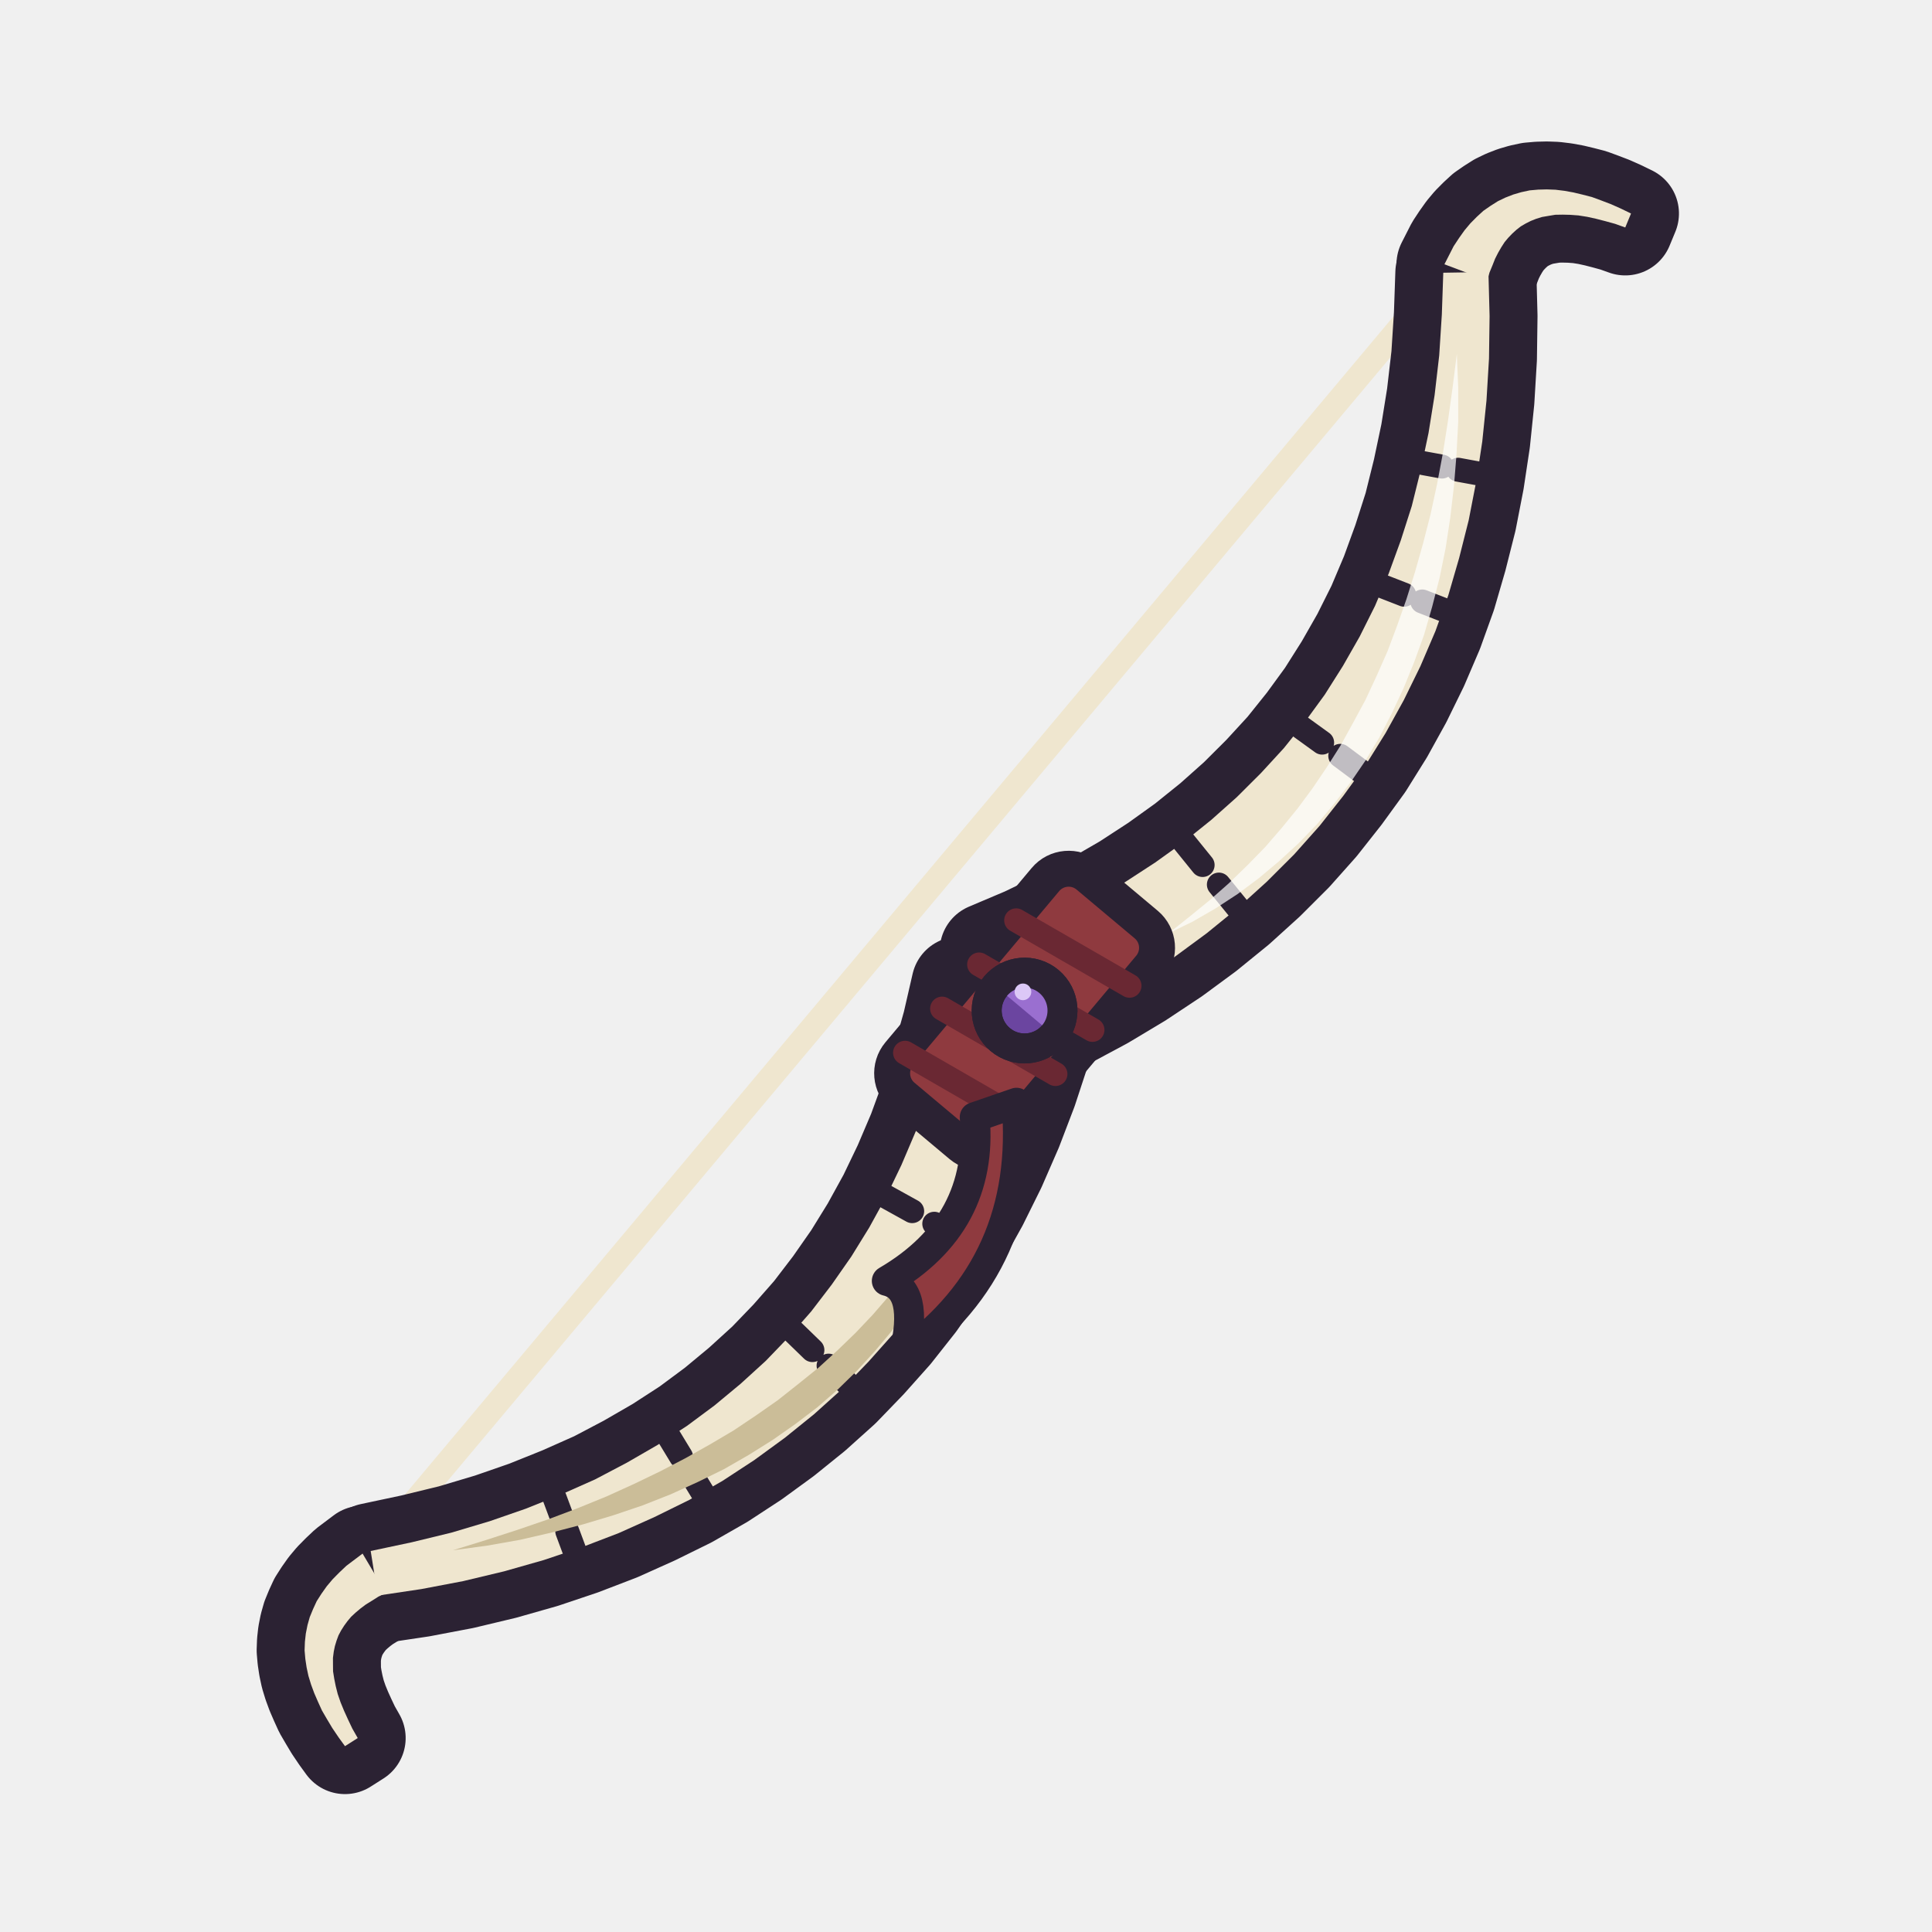
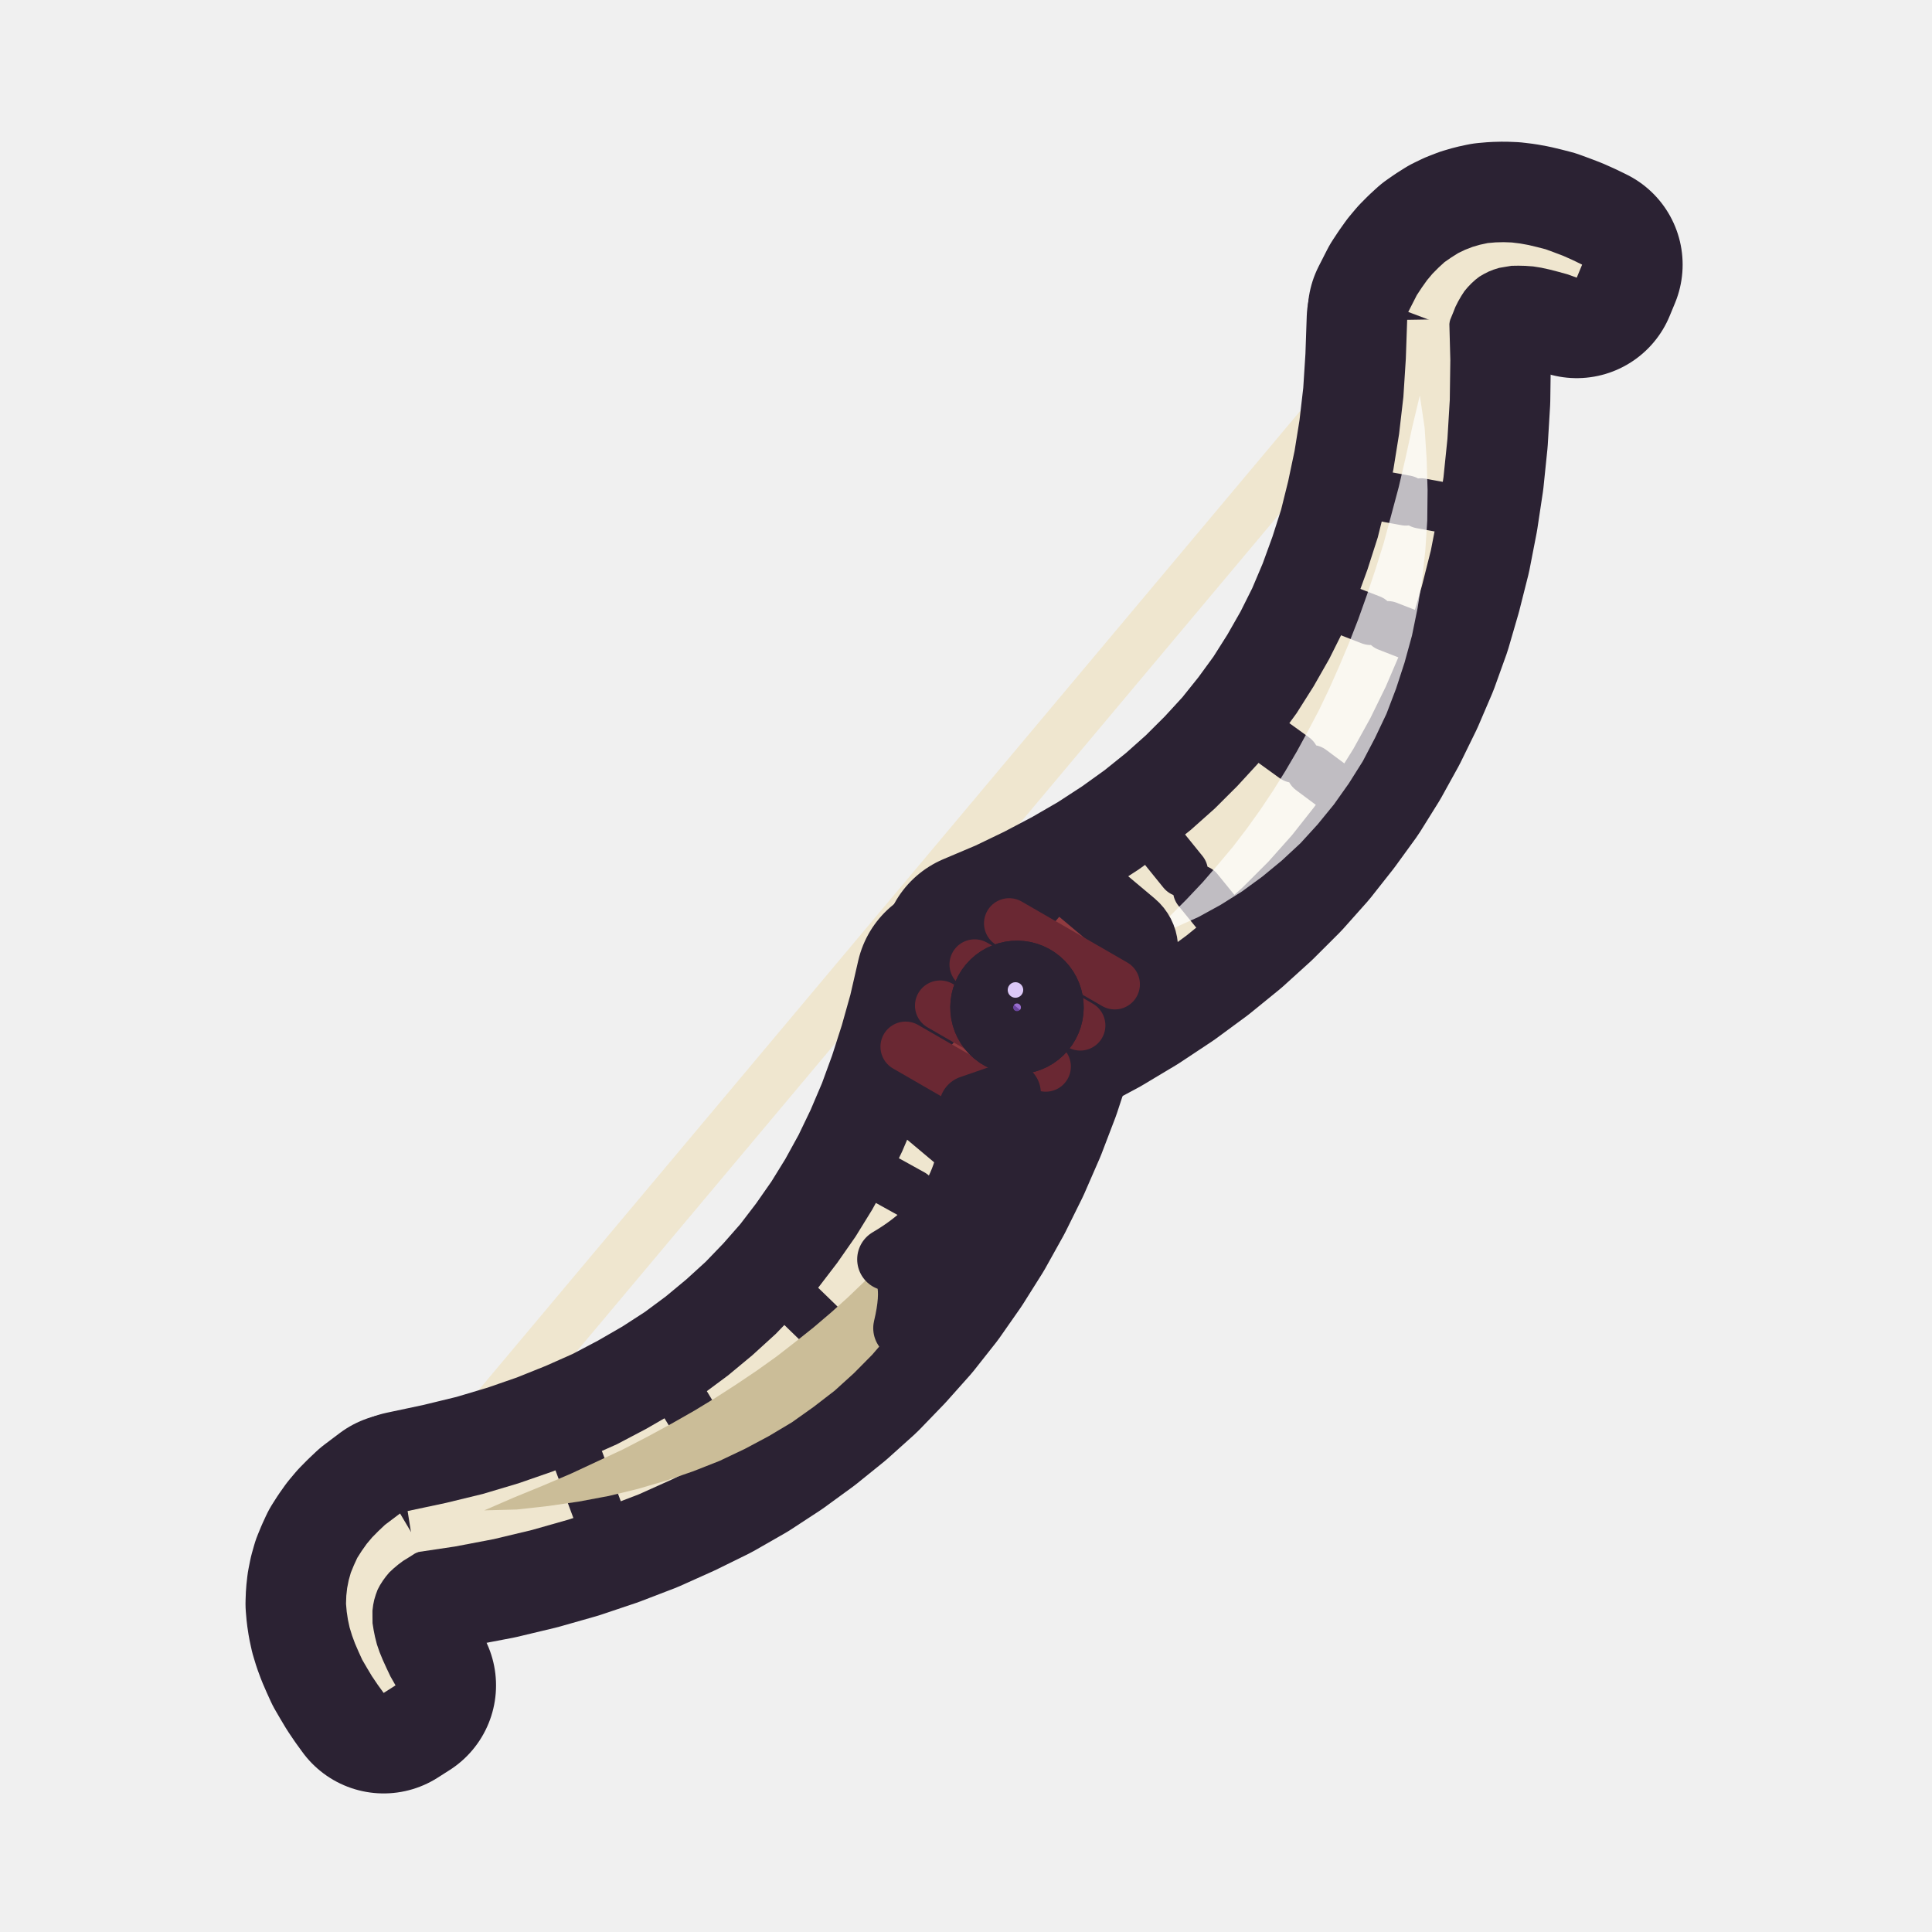
<svg xmlns="http://www.w3.org/2000/svg" width="192" height="192" viewBox="0 0 512 512">
  <defs />
  <g stroke="#2b2233" stroke-linejoin="round" stroke-linecap="round" stroke-width="8.00">
-     <g transform="translate(9.9 -168.9) scale(1.00457)">
+     <g transform="translate(25.7 -140.0) scale(0.93617)">
      <g transform="rotate(40 256 384)">
        <g transform="translate(256.0 420.0) rotate(0.0) scale(1 1)">
-           <path d="M-4 -230 L-4 230" fill="none" stroke="#efe6cf" stroke-width="6.32" />
-           <path d="M41.6 5.8 L46.3 -4.8 L50.5 -15.3 L54.1 -25.7 L57.2 -36.2 L59.7 -46.5 L61.7 -56.9 L63.1 -67.1 L64.0 -77.3 L64.3 -87.4 L64.0 -97.4 L63.3 -107.4 L61.9 -117.3 L60.0 -127.0 L57.6 -136.7 L54.7 -146.3 L51.2 -155.8 L47.1 -165.1 L42.6 -174.4 L37.5 -183.6 L32.0 -192.6 L25.9 -201.6 L19.3 -210.5 L12.2 -219.2 L4.5 -227.9 L-4.5 -220.1 L2.3 -211.4 L8.7 -202.7 L14.5 -193.9 L19.7 -185.2 L24.4 -176.4 L28.7 -167.6 L32.3 -158.8 L35.5 -150.0 L38.2 -141.2 L40.3 -132.4 L41.9 -123.6 L43.1 -114.7 L43.7 -105.9 L43.9 -97.0 L43.5 -88.1 L42.7 -79.1 L41.4 -70.2 L39.6 -61.1 L37.3 -52.1 L34.5 -42.9 L31.2 -33.8 L27.4 -24.5 L23.2 -15.2 L18.4 -5.8 Z" fill="#efe6cf" stroke-width="25.29" />
-           <path d="M18.4 5.8 L23.2 15.2 L27.4 24.5 L31.2 33.8 L34.5 42.9 L37.3 52.1 L39.6 61.1 L41.4 70.2 L42.7 79.1 L43.5 88.1 L43.9 97.0 L43.7 105.9 L43.1 114.7 L41.9 123.6 L40.3 132.4 L38.2 141.2 L35.5 150.0 L32.3 158.8 L28.7 167.6 L24.4 176.4 L19.7 185.2 L14.5 193.9 L8.7 202.7 L2.3 211.4 L-4.5 220.1 L4.5 227.9 L12.2 219.2 L19.3 210.5 L25.9 201.6 L32.0 192.6 L37.5 183.6 L42.6 174.4 L47.1 165.1 L51.2 155.8 L54.7 146.3 L57.6 136.7 L60.0 127.0 L61.9 117.3 L63.3 107.4 L64.0 97.4 L64.3 87.4 L64.0 77.3 L63.1 67.1 L61.7 56.9 L59.7 46.5 L57.2 36.2 L54.1 25.7 L50.5 15.3 L46.3 4.8 L41.6 -5.8 Z" fill="#efe6cf" stroke-width="25.29" />
-           <path d="M5.7 -226.0 L4.8 -228.0 L4.2 -229.9 L3.6 -231.7 L3.2 -233.4 L2.9 -235.1 L2.7 -236.7 L2.7 -238.2 L2.8 -239.7 L3.0 -241.2 L3.3 -242.6 L3.8 -244.0 L4.4 -245.4 L5.1 -246.7 L6.0 -248.1 L7.1 -249.4 L8.3 -250.8 L9.8 -252.1 L11.3 -253.3 L13.1 -254.6 L15.1 -255.8 L17.2 -256.9 L19.5 -258.0 L21.9 -259.1 L24.6 -260.1 L23.4 -263.9 L20.6 -263.2 L17.8 -262.4 L15.2 -261.5 L12.7 -260.6 L10.4 -259.5 L8.2 -258.4 L6.1 -257.2 L4.1 -255.9 L2.3 -254.5 L0.6 -253.0 L-1.0 -251.4 L-2.4 -249.6 L-3.6 -247.8 L-4.7 -245.8 L-5.6 -243.8 L-6.3 -241.6 L-6.9 -239.4 L-7.2 -237.1 L-7.4 -234.7 L-7.4 -232.3 L-7.2 -229.8 L-6.9 -227.2 L-6.3 -224.6 L-5.7 -222.0 Z" fill="#efe6cf" stroke-width="25.29" />
-           <path d="M-5.7 222.0 L-6.3 224.6 L-6.9 227.2 L-7.2 229.8 L-7.4 232.3 L-7.4 234.7 L-7.2 237.1 L-6.9 239.4 L-6.3 241.6 L-5.6 243.8 L-4.7 245.8 L-3.6 247.8 L-2.4 249.6 L-1.0 251.4 L0.6 253.0 L2.3 254.5 L4.1 255.9 L6.1 257.2 L8.2 258.4 L10.4 259.5 L12.7 260.6 L15.2 261.5 L17.8 262.4 L20.6 263.2 L23.4 263.9 L24.6 260.1 L21.9 259.1 L19.5 258.0 L17.2 256.9 L15.1 255.8 L13.1 254.6 L11.3 253.3 L9.8 252.1 L8.3 250.8 L7.1 249.4 L6.0 248.1 L5.1 246.7 L4.4 245.4 L3.8 244.0 L3.3 242.6 L3.0 241.2 L2.8 239.7 L2.7 238.2 L2.7 236.7 L2.9 235.1 L3.2 233.4 L3.6 231.7 L4.2 229.9 L4.8 228.0 L5.7 226.0 Z" fill="#efe6cf" stroke-width="25.29" />
+           <path d="M-4 -230 L-4 230" fill="none" stroke="#efe6cf" stroke-width="14.23" />
+           <path d="M41.6 5.8 L46.3 -4.8 L50.5 -15.3 L54.1 -25.7 L57.2 -36.2 L59.7 -46.5 L61.7 -56.9 L63.1 -67.1 L64.0 -77.3 L64.3 -87.4 L64.0 -97.4 L63.3 -107.4 L61.9 -117.3 L60.0 -127.0 L57.6 -136.7 L54.7 -146.3 L51.2 -155.8 L47.1 -165.1 L42.6 -174.4 L37.5 -183.6 L32.0 -192.6 L25.9 -201.6 L19.3 -210.5 L12.2 -219.2 L4.5 -227.9 L-4.5 -220.1 L2.3 -211.4 L8.7 -202.7 L14.5 -193.9 L19.7 -185.2 L24.4 -176.4 L28.7 -167.6 L32.3 -158.8 L35.5 -150.0 L38.2 -141.2 L40.3 -132.4 L41.9 -123.6 L43.1 -114.7 L43.7 -105.9 L43.9 -97.0 L43.5 -88.1 L42.7 -79.1 L41.4 -70.2 L39.6 -61.1 L37.3 -52.1 L34.5 -42.9 L31.2 -33.8 L27.4 -24.5 L23.2 -15.2 L18.4 -5.8 Z" fill="#efe6cf" stroke-width="56.90" />
+           <path d="M18.4 5.8 L23.2 15.2 L27.4 24.5 L31.2 33.8 L34.5 42.9 L37.3 52.1 L39.6 61.1 L41.4 70.2 L42.7 79.1 L43.5 88.1 L43.9 97.0 L43.7 105.9 L43.1 114.7 L41.9 123.6 L40.3 132.4 L38.2 141.2 L35.5 150.0 L32.3 158.8 L28.7 167.6 L24.4 176.4 L19.7 185.2 L14.5 193.9 L8.7 202.7 L2.3 211.4 L-4.5 220.1 L4.5 227.9 L12.2 219.2 L19.3 210.5 L25.9 201.6 L32.0 192.6 L37.5 183.6 L42.6 174.4 L47.1 165.1 L51.2 155.8 L54.7 146.3 L57.6 136.7 L60.0 127.0 L61.9 117.3 L63.3 107.4 L64.0 97.4 L64.3 87.4 L64.0 77.3 L63.1 67.1 L61.7 56.9 L59.7 46.5 L57.2 36.2 L54.1 25.7 L50.5 15.3 L46.3 4.8 L41.6 -5.8 Z" fill="#efe6cf" stroke-width="56.90" />
+           <path d="M5.7 -226.0 L4.8 -228.0 L4.2 -229.9 L3.6 -231.7 L3.2 -233.4 L2.9 -235.1 L2.7 -236.7 L2.7 -238.2 L2.8 -239.7 L3.0 -241.2 L3.3 -242.6 L3.8 -244.0 L4.4 -245.4 L5.1 -246.7 L6.0 -248.1 L7.1 -249.4 L8.3 -250.8 L9.8 -252.1 L11.3 -253.3 L13.1 -254.6 L15.1 -255.8 L17.2 -256.9 L19.5 -258.0 L21.9 -259.1 L24.6 -260.1 L23.4 -263.9 L20.6 -263.2 L17.8 -262.4 L15.2 -261.5 L12.7 -260.6 L10.4 -259.5 L8.2 -258.4 L6.1 -257.2 L4.1 -255.9 L2.3 -254.5 L0.6 -253.0 L-1.0 -251.4 L-2.4 -249.6 L-3.6 -247.8 L-4.7 -245.8 L-5.6 -243.8 L-6.3 -241.6 L-6.9 -239.4 L-7.2 -237.1 L-7.4 -234.7 L-7.4 -232.3 L-7.2 -229.8 L-6.9 -227.2 L-6.3 -224.6 L-5.7 -222.0 Z" fill="#efe6cf" stroke-width="56.90" />
+           <path d="M-5.7 222.0 L-6.3 224.6 L-6.9 227.2 L-7.2 229.8 L-7.4 232.3 L-7.4 234.7 L-7.2 237.1 L-6.9 239.4 L-6.3 241.6 L-5.6 243.8 L-4.7 245.8 L-3.6 247.8 L-2.4 249.6 L-1.0 251.4 L0.6 253.0 L2.3 254.5 L4.1 255.9 L6.1 257.2 L8.2 258.4 L10.4 259.5 L12.7 260.6 L15.2 261.5 L17.8 262.4 L20.6 263.2 L23.4 263.9 L24.6 260.1 L21.9 259.1 L19.5 258.0 L17.2 256.9 L15.1 255.8 L13.1 254.6 L11.3 253.3 L9.8 252.1 L8.3 250.8 L7.1 249.4 L6.0 248.1 L5.1 246.7 L4.4 245.4 L3.8 244.0 L3.3 242.6 L3.0 241.2 L2.8 239.7 L2.7 238.2 L2.7 236.7 L2.9 235.1 L3.2 233.4 L3.6 231.7 L4.2 229.9 L4.8 228.0 L5.7 226.0 Z" fill="#efe6cf" stroke-width="56.90" />
          <path d="M41.6 5.8 L46.3 -4.8 L50.5 -15.3 L54.1 -25.7 L57.2 -36.2 L59.7 -46.5 L61.7 -56.9 L63.1 -67.1 L64.0 -77.3 L64.3 -87.4 L64.0 -97.4 L63.3 -107.4 L61.9 -117.3 L60.0 -127.0 L57.6 -136.7 L54.7 -146.3 L51.2 -155.8 L47.1 -165.1 L42.6 -174.4 L37.5 -183.6 L32.0 -192.6 L25.9 -201.6 L19.3 -210.5 L12.2 -219.2 L4.5 -227.9 L-4.5 -220.1 L2.3 -211.4 L8.7 -202.7 L14.5 -193.9 L19.7 -185.2 L24.4 -176.4 L28.7 -167.6 L32.3 -158.8 L35.5 -150.0 L38.2 -141.2 L40.3 -132.4 L41.9 -123.6 L43.1 -114.7 L43.7 -105.9 L43.9 -97.0 L43.5 -88.1 L42.7 -79.1 L41.4 -70.2 L39.6 -61.1 L37.3 -52.1 L34.5 -42.9 L31.2 -33.8 L27.4 -24.5 L23.2 -15.2 L18.4 -5.8 Z" fill="#efe6cf" stroke="none" />
          <path d="M18.4 5.8 L23.2 15.2 L27.4 24.5 L31.2 33.8 L34.5 42.9 L37.3 52.1 L39.6 61.1 L41.4 70.2 L42.7 79.1 L43.5 88.1 L43.9 97.0 L43.7 105.9 L43.1 114.7 L41.9 123.6 L40.3 132.4 L38.2 141.2 L35.5 150.0 L32.3 158.8 L28.7 167.6 L24.4 176.4 L19.7 185.2 L14.5 193.9 L8.7 202.7 L2.3 211.4 L-4.5 220.1 L4.5 227.9 L12.2 219.2 L19.3 210.5 L25.9 201.6 L32.0 192.6 L37.5 183.6 L42.6 174.4 L47.1 165.1 L51.2 155.8 L54.7 146.3 L57.6 136.7 L60.0 127.0 L61.9 117.3 L63.3 107.4 L64.0 97.4 L64.3 87.4 L64.0 77.3 L63.1 67.1 L61.7 56.9 L59.7 46.5 L57.2 36.2 L54.1 25.7 L50.5 15.3 L46.3 4.8 L41.6 -5.8 Z" fill="#efe6cf" stroke="none" />
          <path d="M5.7 -226.0 L4.8 -228.0 L4.2 -229.9 L3.6 -231.7 L3.2 -233.4 L2.9 -235.1 L2.7 -236.7 L2.7 -238.2 L2.8 -239.7 L3.0 -241.2 L3.3 -242.6 L3.8 -244.0 L4.4 -245.4 L5.1 -246.7 L6.0 -248.1 L7.1 -249.4 L8.3 -250.8 L9.8 -252.1 L11.3 -253.3 L13.1 -254.6 L15.1 -255.8 L17.2 -256.9 L19.5 -258.0 L21.9 -259.1 L24.6 -260.1 L23.4 -263.9 L20.6 -263.2 L17.8 -262.4 L15.2 -261.5 L12.7 -260.6 L10.4 -259.5 L8.2 -258.4 L6.1 -257.2 L4.1 -255.9 L2.3 -254.5 L0.6 -253.0 L-1.0 -251.4 L-2.4 -249.6 L-3.6 -247.8 L-4.7 -245.8 L-5.6 -243.8 L-6.3 -241.6 L-6.9 -239.4 L-7.2 -237.1 L-7.4 -234.7 L-7.4 -232.3 L-7.2 -229.8 L-6.9 -227.2 L-6.3 -224.6 L-5.7 -222.0 Z" fill="#efe6cf" stroke="none" />
          <path d="M-5.7 222.0 L-6.3 224.6 L-6.9 227.2 L-7.2 229.8 L-7.4 232.3 L-7.4 234.7 L-7.2 237.1 L-6.9 239.4 L-6.3 241.6 L-5.6 243.8 L-4.7 245.8 L-3.6 247.8 L-2.4 249.6 L-1.0 251.4 L0.6 253.0 L2.3 254.5 L4.1 255.9 L6.1 257.2 L8.2 258.4 L10.4 259.5 L12.7 260.6 L15.2 261.5 L17.8 262.4 L20.6 263.2 L23.4 263.9 L24.6 260.1 L21.9 259.1 L19.5 258.0 L17.2 256.9 L15.1 255.8 L13.1 254.6 L11.3 253.3 L9.8 252.1 L8.3 250.8 L7.1 249.4 L6.0 248.1 L5.1 246.7 L4.4 245.4 L3.8 244.0 L3.3 242.6 L3.0 241.2 L2.8 239.7 L2.7 238.2 L2.7 236.7 L2.9 235.1 L3.2 233.4 L3.6 231.7 L4.2 229.9 L4.8 228.0 L5.7 226.0 Z" fill="#efe6cf" stroke="none" />
-           <path d="M61.7 -56.9 L53.9 -58.4 M39.6 -61.1 L47.3 -59.6" fill="none" stroke-width="6.32" />
-           <path d="M63.5 -105.4 L56.6 -105.0 M43.8 -104.1 L50.7 -104.6" fill="none" stroke-width="6.32" />
-           <path d="M52.6 -152.0 L47.0 -150.1 M36.6 -146.5 L42.2 -148.4" fill="none" stroke-width="6.32" />
-           <path d="M36.3 -185.3 L31.9 -182.8 M23.7 -178.2 L28.1 -180.7" fill="none" stroke-width="6.32" />
-           <path d="M39.6 61.1 L47.3 59.6 M61.7 56.9 L53.9 58.4" fill="none" stroke-width="6.32" />
-           <path d="M43.8 104.1 L50.7 104.6 M63.5 105.4 L56.6 105.0" fill="none" stroke-width="6.32" />
-           <path d="M36.6 146.5 L42.2 148.4 M52.6 152.0 L47.0 150.1" fill="none" stroke-width="6.32" />
-           <path d="M23.7 178.2 L28.1 180.7 M36.3 185.3 L31.9 182.8" fill="none" stroke-width="6.32" />
-           <path d="M52.0 -40.0 L54.9 -46.5 L57.3 -53.1 L59.3 -59.7 L60.9 -66.5 L62.1 -73.3 L63.0 -80.2 L63.5 -87.2 L63.5 -94.2 L63.2 -101.2 L62.5 -108.3 L61.4 -115.3 L59.8 -122.4 L57.9 -129.5 L55.6 -136.6 L53.0 -143.7 L49.9 -150.7 L46.5 -157.8 L42.7 -164.8 L38.5 -171.7 L33.9 -178.7 L29.0 -185.6 L23.8 -192.5 L18.1 -199.3 L12.0 -206.0 L12.0 -206.0 L16.9 -198.4 L21.6 -190.9 L26.0 -183.6 L30.1 -176.3 L33.9 -169.1 L37.3 -162.0 L40.5 -154.9 L43.4 -147.9 L46.0 -141.0 L48.4 -134.2 L50.4 -127.3 L52.2 -120.6 L53.6 -113.8 L54.9 -107.2 L55.8 -100.5 L56.5 -93.8 L56.9 -87.2 L57.0 -80.5 L56.9 -73.9 L56.4 -67.2 L55.7 -60.4 L54.7 -53.7 L53.4 -46.9 L52.0 -40.0 Z" fill="#ffffff" stroke="none" opacity="0.7" />
-           <path d="M52.0 40.0 L53.4 46.9 L54.7 53.7 L55.7 60.4 L56.4 67.2 L56.9 73.9 L57.0 80.5 L56.9 87.2 L56.5 93.8 L55.8 100.5 L54.9 107.2 L53.6 113.8 L52.2 120.6 L50.4 127.3 L48.4 134.2 L46.0 141.0 L43.4 147.9 L40.5 154.9 L37.3 162.0 L33.9 169.1 L30.1 176.3 L26.0 183.6 L21.6 190.9 L16.9 198.4 L12.0 206.0 L12.0 206.0 L18.1 199.3 L23.8 192.5 L29.0 185.6 L33.9 178.7 L38.5 171.7 L42.7 164.8 L46.5 157.8 L49.9 150.7 L53.0 143.7 L55.6 136.6 L57.9 129.5 L59.8 122.4 L61.4 115.3 L62.5 108.3 L63.2 101.2 L63.5 94.2 L63.5 87.2 L63.0 80.2 L62.1 73.3 L60.9 66.5 L59.3 59.7 L57.3 53.1 L54.9 46.5 L52.0 40.0 Z" fill="#cbbd98" stroke="none" opacity="1" />
-           <rect x="18.0" y="-38.0" width="36.0" height="76.0" rx="8.0" fill="#8f3a3f" stroke-width="9.48" />
-           <path d="M19.0 -16.8 L53.0 -22.8" fill="none" stroke="#6a2833" stroke-width="6.32" />
-           <path d="M19.0 -1.6 L53.0 -7.6" fill="none" stroke="#6a2833" stroke-width="6.32" />
-           <path d="M19.0 13.6 L53.0 7.6" fill="none" stroke="#6a2833" stroke-width="6.32" />
-           <path d="M19.0 28.8 L53.0 22.8" fill="none" stroke="#6a2833" stroke-width="6.32" />
-           <path d="M50 20 Q80 50 70 90 Q62 74 54 78 Q64 50 44 30 Z" fill="#8f3a3f" stroke-width="7.90" />
-           <circle cx="36" cy="0" r="10" fill="#6b45a0" stroke-width="7.90" />
+           <path d="M61.7 -56.9 L53.9 -58.4 M39.6 -61.1 L47.3 -59.6" fill="none" stroke-width="14.23" />
+           <path d="M63.5 -105.4 L56.6 -105.0 M43.8 -104.1 L50.7 -104.6" fill="none" stroke-width="14.23" />
+           <path d="M52.6 -152.0 L47.0 -150.1 M36.6 -146.5 L42.2 -148.4" fill="none" stroke-width="14.23" />
+           <path d="M36.3 -185.3 L31.9 -182.8 M23.7 -178.2 L28.1 -180.7" fill="none" stroke-width="14.23" />
+           <path d="M39.6 61.1 L47.3 59.6 M61.7 56.9 L53.9 58.4" fill="none" stroke-width="14.23" />
+           <path d="M43.8 104.1 L50.7 104.6 M63.5 105.4 L56.6 105.0" fill="none" stroke-width="14.23" />
+           <path d="M36.6 146.5 L42.2 148.4 M52.6 152.0 L47.0 150.1" fill="none" stroke-width="14.23" />
+           <path d="M23.7 178.2 L28.1 180.7 M36.3 185.3 L31.9 182.8" fill="none" stroke-width="14.23" />
+           <path d="M52.0 -40.0 L55.8 -46.2 L58.9 -52.6 L61.5 -59.3 L63.7 -66.1 L65.4 -73.0 L66.7 -80.0 L67.6 -87.2 L67.9 -94.4 L67.8 -101.7 L67.2 -109.0 L66.2 -116.3 L64.6 -123.6 L62.7 -130.9 L60.2 -138.1 L57.3 -145.3 L54.0 -152.5 L50.2 -159.5 L46.0 -166.5 L41.4 -173.4 L36.4 -180.2 L30.9 -186.9 L25.1 -193.4 L18.9 -199.9 L12.0 -206.0 L12.0 -206.0 L16.1 -197.8 L20.2 -190.0 L24.1 -182.3 L27.6 -174.8 L31.0 -167.5 L34.0 -160.3 L36.8 -153.2 L39.4 -146.2 L41.7 -139.4 L43.8 -132.6 L45.7 -126.0 L47.4 -119.4 L48.8 -112.9 L50.1 -106.5 L51.2 -100.0 L52.1 -93.6 L52.8 -87.2 L53.3 -80.7 L53.6 -74.2 L53.6 -67.6 L53.5 -60.9 L53.1 -54.1 L52.5 -47.2 L52.0 -40.0 Z" fill="#ffffff" stroke="none" opacity="0.7" />
+           <path d="M52.0 40.0 L52.5 47.2 L53.1 54.1 L53.5 60.9 L53.6 67.6 L53.6 74.2 L53.3 80.7 L52.8 87.2 L52.1 93.6 L51.2 100.0 L50.1 106.5 L48.8 112.9 L47.4 119.4 L45.7 126.0 L43.8 132.6 L41.7 139.4 L39.4 146.2 L36.8 153.2 L34.0 160.3 L31.0 167.5 L27.6 174.8 L24.1 182.3 L20.2 190.0 L16.1 197.8 L12.0 206.0 L12.0 206.0 L18.9 199.9 L25.1 193.4 L30.9 186.9 L36.4 180.2 L41.4 173.4 L46.0 166.5 L50.2 159.5 L54.0 152.5 L57.3 145.3 L60.2 138.1 L62.7 130.9 L64.6 123.6 L66.2 116.3 L67.2 109.0 L67.8 101.7 L67.9 94.4 L67.6 87.2 L66.7 80.0 L65.4 73.0 L63.7 66.1 L61.5 59.3 L58.9 52.6 L55.8 46.2 L52.0 40.0 Z" fill="#cbbd98" stroke="none" opacity="1" />
+           <rect x="18.0" y="-38.0" width="36.0" height="76.0" rx="8.0" fill="#8f3a3f" stroke-width="21.34" />
+           <path d="M19.0 -16.8 L53.0 -22.8" fill="none" stroke="#6a2833" stroke-width="14.23" />
+           <path d="M19.0 -1.6 L53.0 -7.6" fill="none" stroke="#6a2833" stroke-width="14.23" />
+           <path d="M19.0 13.6 L53.0 7.6" fill="none" stroke="#6a2833" stroke-width="14.23" />
+           <path d="M19.0 28.8 L53.0 22.8" fill="none" stroke="#6a2833" stroke-width="14.23" />
+           <path d="M50 20 Q80 50 70 90 Q62 74 54 78 Q64 50 44 30 Z" fill="#8f3a3f" stroke-width="17.78" />
+           <circle cx="36" cy="0" r="10" fill="#6b45a0" stroke-width="17.78" />
          <path d="M28.0 0 A8.0 8.0 0 0 1 44.0 0 Z" fill="#9a6fd0" stroke="none" />
-           <circle cx="36" cy="0" r="10" fill="none" stroke-width="7.90" />
+           <circle cx="36" cy="0" r="10" fill="none" stroke-width="17.78" />
          <circle cx="32.5" cy="-3.5" r="2.2" fill="#dcc8f7" stroke="none" />
        </g>
      </g>
    </g>
  </g>
</svg>
